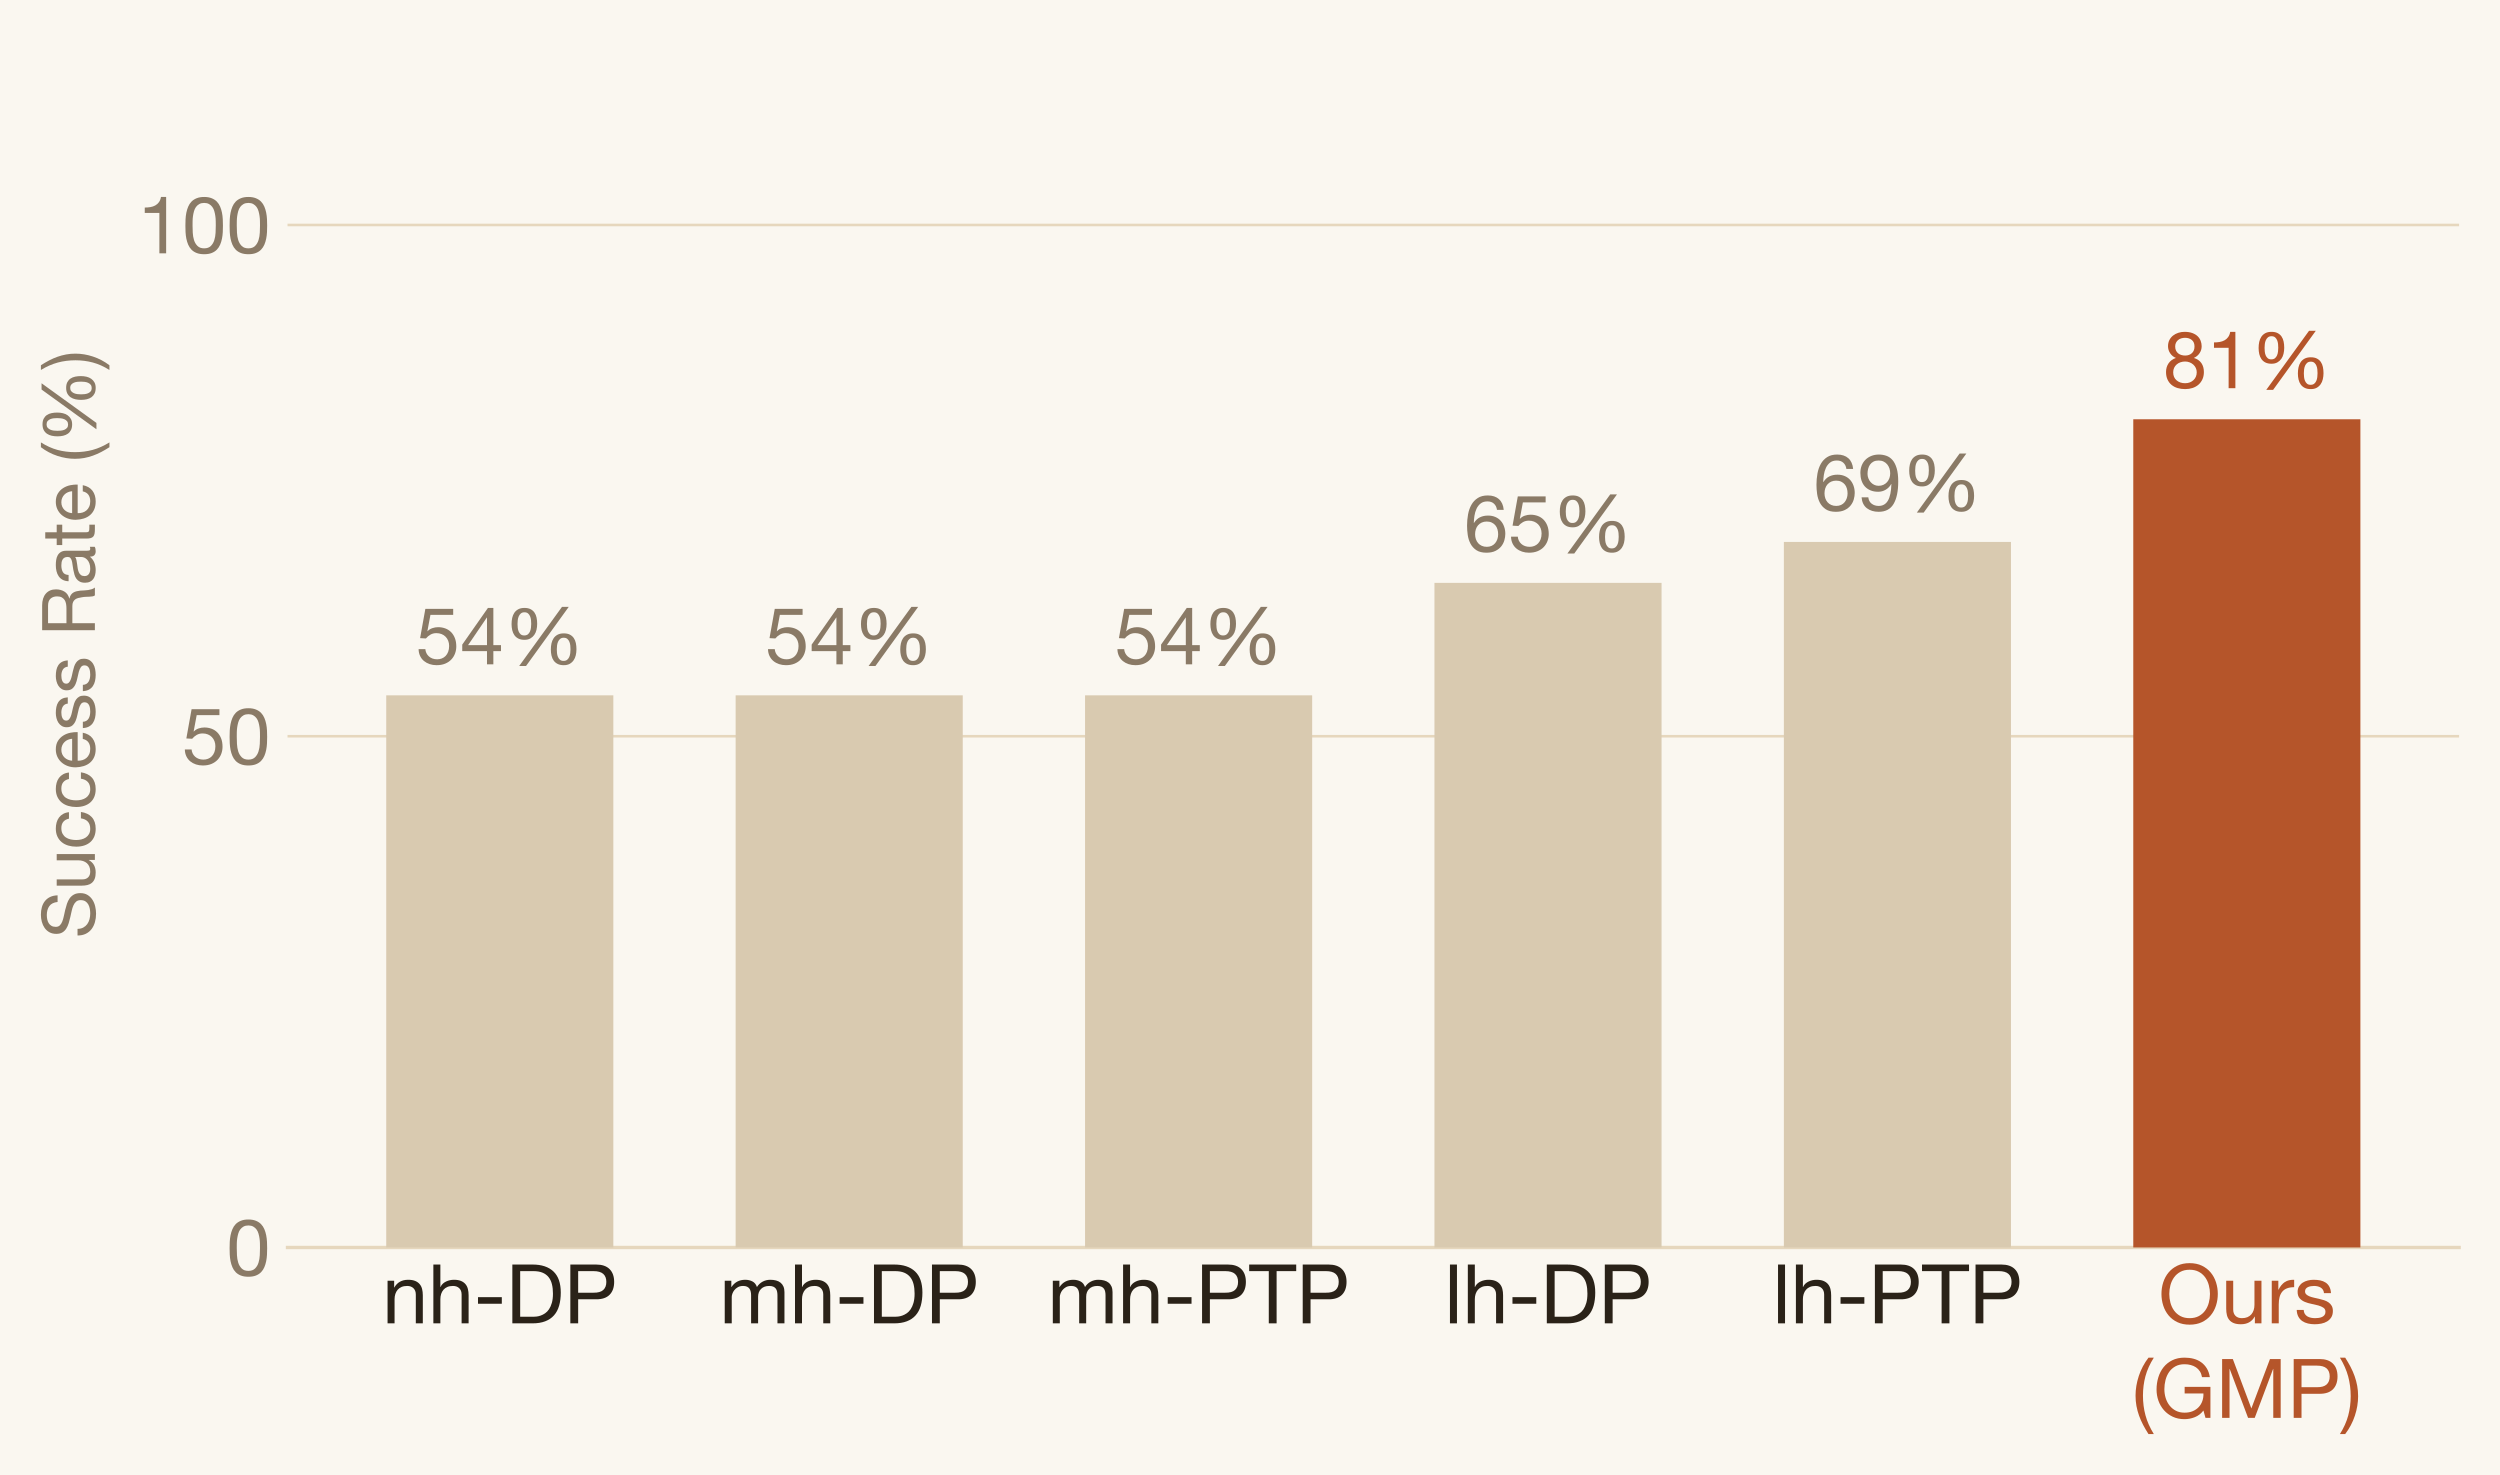
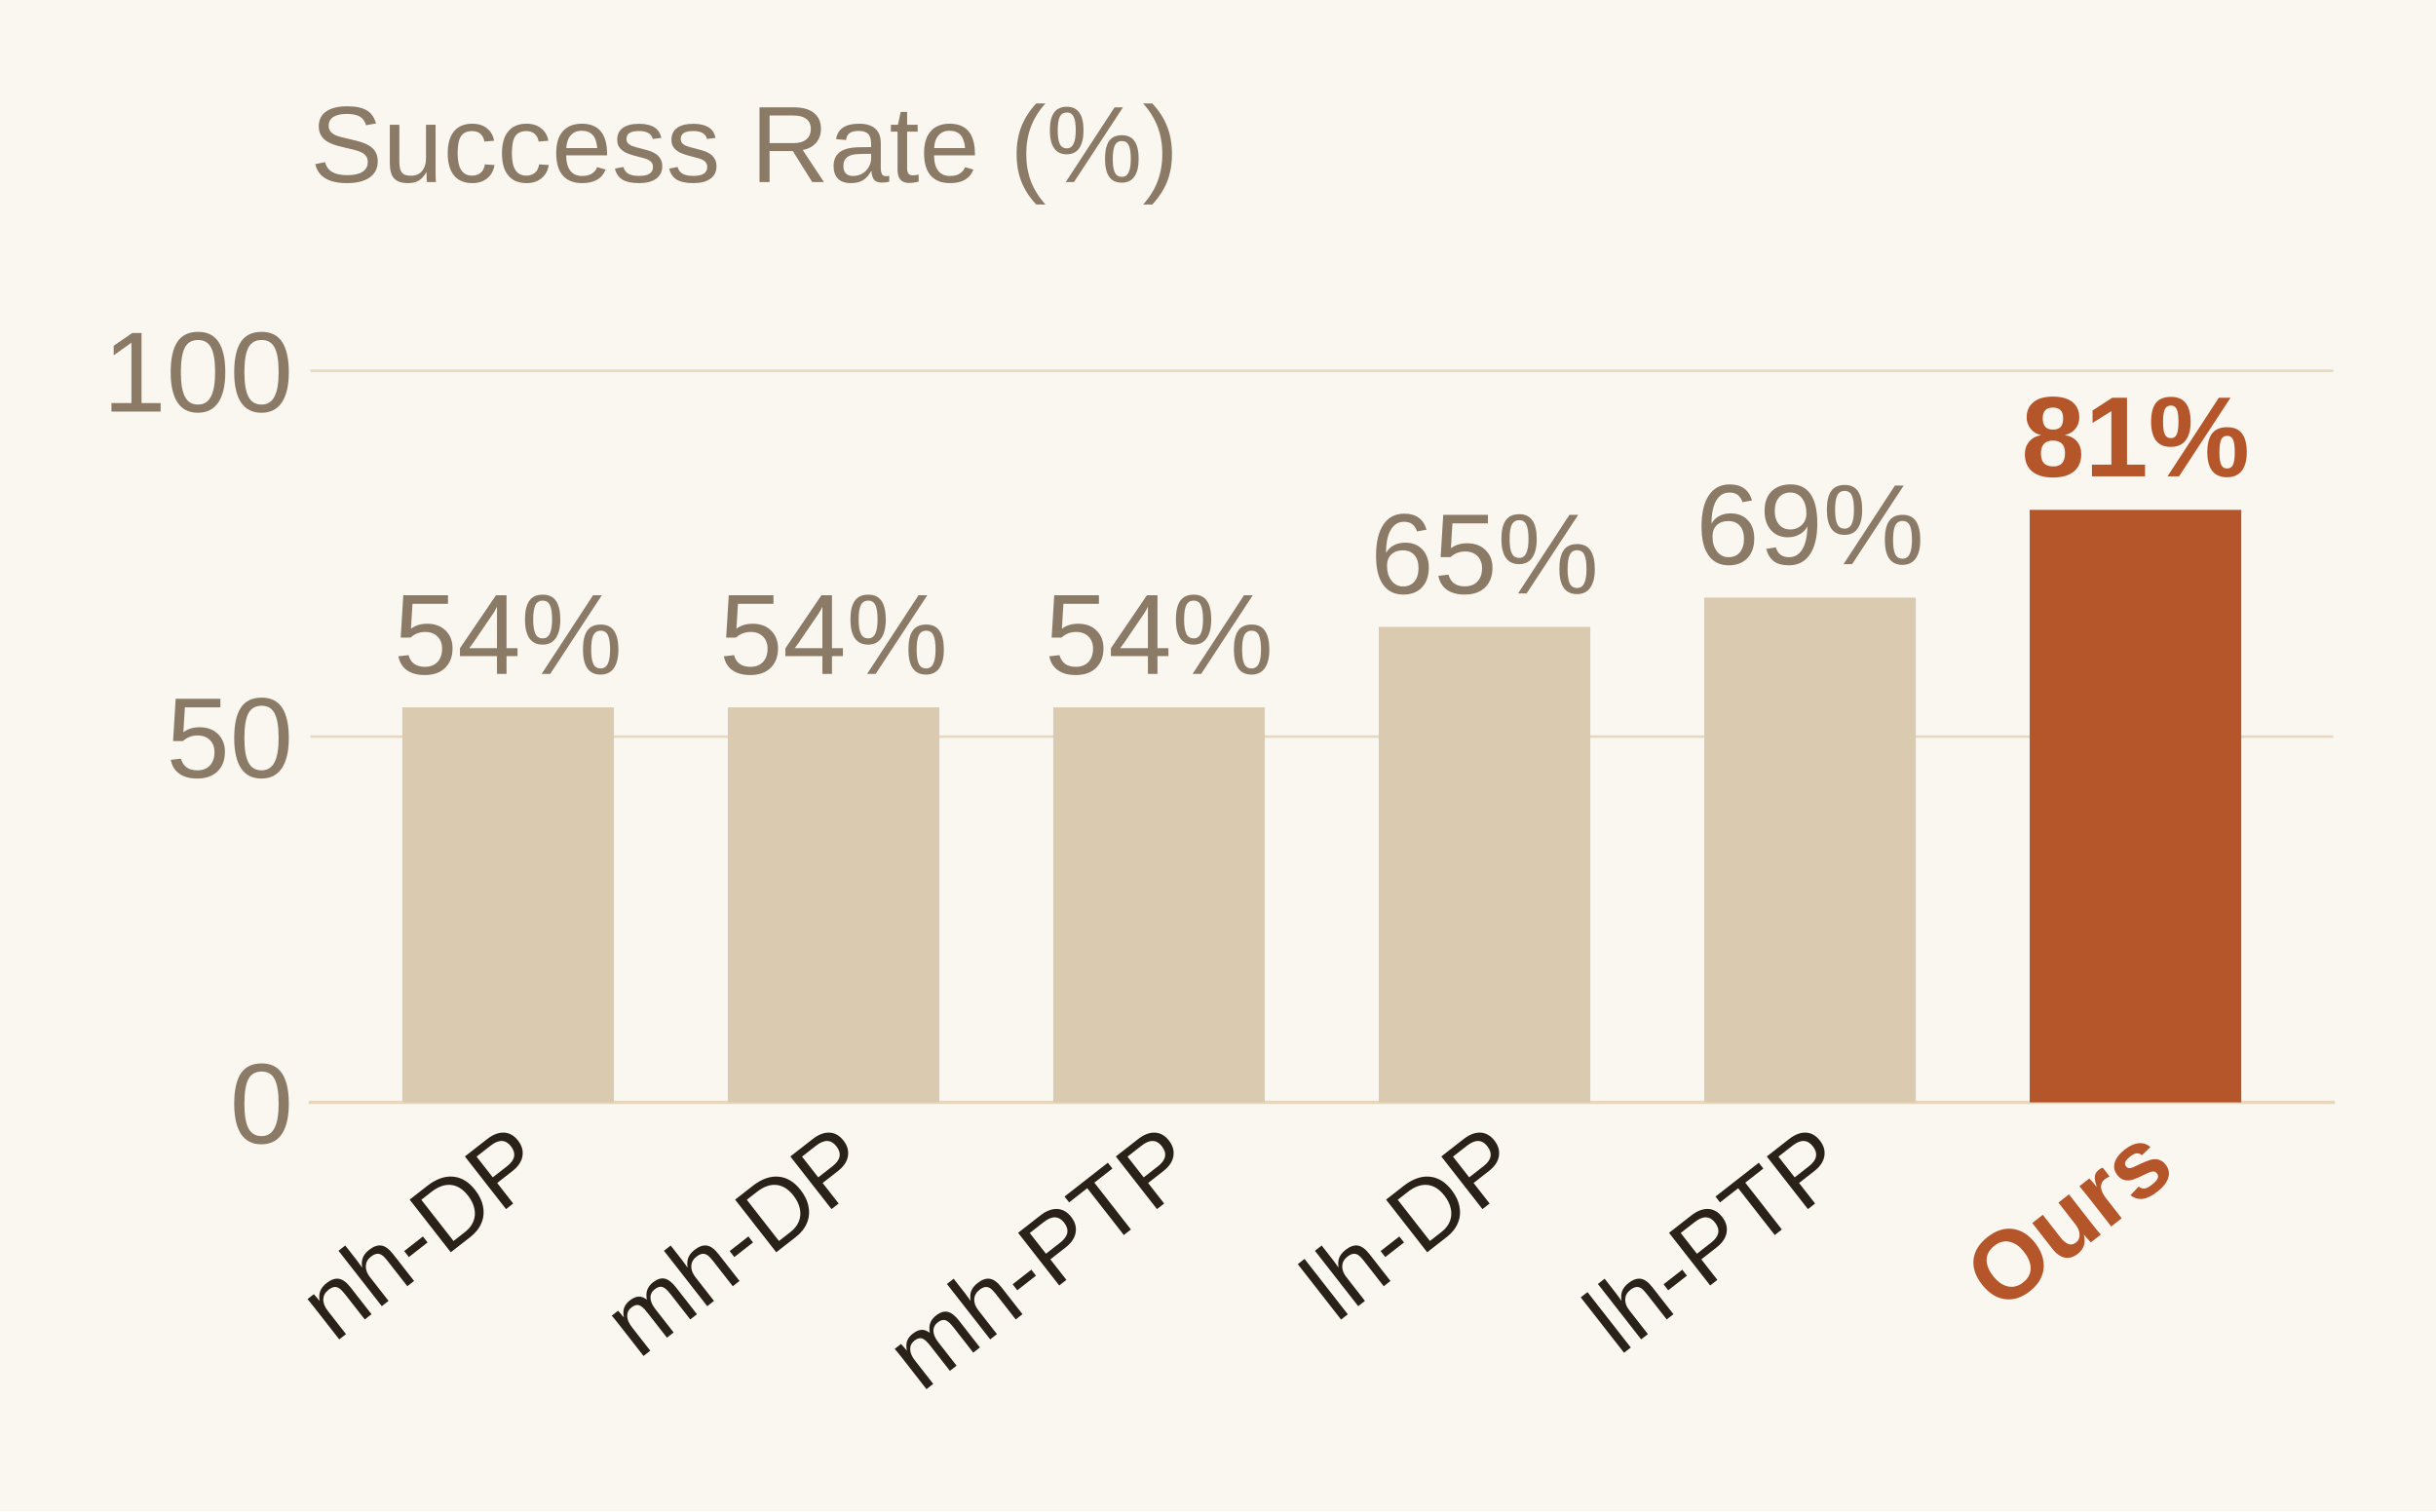
- <svg xmlns="http://www.w3.org/2000/svg" xmlns:xlink="http://www.w3.org/1999/xlink" width="440.083pt" height="259.646pt" viewBox="0 0 440.083 259.646" version="1.1">
+ <svg xmlns="http://www.w3.org/2000/svg" width="426.596pt" height="264.683pt" viewBox="0 0 426.596 264.683" version="1.1">
  <defs>
    <style type="text/css">*{stroke-linejoin: round; stroke-linecap: butt}</style>
  </defs>
  <g id="figure_1">
    <g id="patch_1">
-       <path d="M 0 259.646  L 440.083 259.646  L 440.083 0  L 0 0  z " style="fill: #faf7f0" />
+       <path d="M 0 264.683  L 426.596 264.683  L 426.596 -0  L 0 -0  z " style="fill: #faf7f0" />
    </g>
    <g id="axes_1">
      <g id="patch_2">
-         <path d="M 50.613 219.6  L 432.883 219.6  L 432.883 7.2  L 50.613 7.2  z " style="fill: #faf7f0" />
+         <path d="M 54.356 193.088  L 408.596 193.088  L 408.596 41.888  L 54.356 41.888  z " style="fill: #faf7f0" />
      </g>
      <g id="matplotlib.axis_1">
        <g id="xtick_1">
          <g id="line2d_1" />
          <g id="text_1">
-             <g style="fill: #2a2218" transform="translate(67.29484 232.9539) scale(0.145 -0.145)">
-               <defs>
-                 <path id="HelveticaNeue-6e" d="M 410 3309  L 410 0  L 954 0  L 954 1869  Q 954 2093 1014 2281  Q 1075 2470 1196 2611  Q 1318 2752 1500 2829  Q 1683 2906 1933 2906  Q 2246 2906 2425 2726  Q 2605 2547 2605 2240  L 2605 0  L 3149 0  L 3149 2176  Q 3149 2445 3094 2665  Q 3040 2886 2905 3046  Q 2771 3206 2553 3296  Q 2336 3386 2010 3386  Q 1274 3386 934 2784  L 922 2784  L 922 3309  L 410 3309  z " transform="scale(0.015625)" />
-                 <path id="HelveticaNeue-68" d="M 410 4570  L 410 0  L 954 0  L 954 1869  Q 954 2093 1014 2281  Q 1075 2470 1196 2611  Q 1318 2752 1500 2829  Q 1683 2906 1933 2906  Q 2246 2906 2425 2726  Q 2605 2547 2605 2240  L 2605 0  L 3149 0  L 3149 2176  Q 3149 2445 3094 2665  Q 3040 2886 2905 3046  Q 2771 3206 2553 3296  Q 2336 3386 2010 3386  Q 1862 3386 1705 3354  Q 1549 3322 1405 3254  Q 1261 3187 1145 3081  Q 1030 2976 966 2822  L 954 2822  L 954 4570  L 410 4570  z " transform="scale(0.015625)" />
-                 <path id="HelveticaNeue-2d" d="M 320 2035  L 320 1523  L 2170 1523  L 2170 2035  L 320 2035  z " transform="scale(0.015625)" />
-                 <path id="HelveticaNeue-44" d="M 1107 512  L 1107 4058  L 2131 4058  Q 2554 4058 2842 3939  Q 3130 3821 3312 3593  Q 3494 3366 3574 3043  Q 3654 2720 3654 2310  Q 3654 1888 3568 1590  Q 3482 1293 3347 1094  Q 3213 896 3043 781  Q 2874 666 2701 605  Q 2528 544 2374 528  Q 2221 512 2118 512  L 1107 512  z M 499 4570  L 499 0  L 2067 0  Q 2637 0 3053 160  Q 3469 320 3737 624  Q 4006 928 4134 1373  Q 4262 1818 4262 2394  Q 4262 3494 3692 4032  Q 3123 4570 2067 4570  L 499 4570  z " transform="scale(0.015625)" />
-                 <path id="HelveticaNeue-50" d="M 1107 2381  L 1107 4058  L 2298 4058  Q 2816 4058 3056 3843  Q 3296 3629 3296 3219  Q 3296 2810 3056 2592  Q 2816 2374 2298 2381  L 1107 2381  z M 499 4570  L 499 0  L 1107 0  L 1107 1869  L 2502 1869  Q 3194 1862 3549 2220  Q 3904 2579 3904 3219  Q 3904 3859 3549 4214  Q 3194 4570 2502 4570  L 499 4570  z " transform="scale(0.015625)" />
-               </defs>
-               <use xlink:href="#HelveticaNeue-6e" />
-               <use xlink:href="#HelveticaNeue-68" transform="translate(55.59999 0)" />
-               <use xlink:href="#HelveticaNeue-2d" transform="translate(111.2 0)" />
-               <use xlink:href="#HelveticaNeue-44" transform="translate(150.1 0)" />
-               <use xlink:href="#HelveticaNeue-50" transform="translate(220.5 0)" />
-             </g>
+             <text style="font-size: 17px; font-family: 'Helvetica Neue', 'Arial', 'DejaVu Sans', sans-serif; text-anchor: end; fill: #2a2218" x="96.456" y="205.654" transform="rotate(-38 96.45584 205.6535)">nh-DP</text>
          </g>
        </g>
        <g id="xtick_2">
          <g id="line2d_2" />
          <g id="text_2">
-             <g style="fill: #2a2218" transform="translate(126.649 232.9539) scale(0.145 -0.145)">
-               <defs>
-                 <path id="HelveticaNeue-6d" d="M 410 3309  L 410 0  L 954 0  L 954 2061  Q 954 2157 1002 2301  Q 1050 2445 1155 2579  Q 1261 2714 1430 2810  Q 1600 2906 1837 2906  Q 2022 2906 2140 2851  Q 2259 2797 2329 2697  Q 2400 2598 2429 2464  Q 2458 2330 2458 2170  L 2458 0  L 3002 0  L 3002 2061  Q 3002 2445 3232 2675  Q 3462 2906 3866 2906  Q 4064 2906 4189 2848  Q 4314 2790 4384 2691  Q 4454 2592 4480 2457  Q 4506 2323 4506 2170  L 4506 0  L 5050 0  L 5050 2426  Q 5050 2682 4970 2864  Q 4890 3046 4746 3161  Q 4602 3277 4400 3331  Q 4198 3386 3949 3386  Q 3622 3386 3350 3238  Q 3078 3091 2912 2822  Q 2810 3130 2560 3258  Q 2310 3386 2003 3386  Q 1306 3386 934 2822  L 922 2822  L 922 3309  L 410 3309  z " transform="scale(0.015625)" />
-               </defs>
-               <use xlink:href="#HelveticaNeue-6d" />
-               <use xlink:href="#HelveticaNeue-68" transform="translate(85.29999 0)" />
-               <use xlink:href="#HelveticaNeue-2d" transform="translate(140.9 0)" />
-               <use xlink:href="#HelveticaNeue-44" transform="translate(179.8 0)" />
-               <use xlink:href="#HelveticaNeue-50" transform="translate(250.2 0)" />
-             </g>
+             <text style="font-size: 17px; font-family: 'Helvetica Neue', 'Arial', 'DejaVu Sans', sans-serif; text-anchor: end; fill: #2a2218" x="153.453" y="205.654" transform="rotate(-38 153.4534 205.6535)">mh-DP</text>
          </g>
        </g>
        <g id="xtick_3">
          <g id="line2d_3" />
          <g id="text_3">
-             <g style="fill: #2a2218" transform="translate(184.4014 232.9539) scale(0.145 -0.145)">
-               <defs>
-                 <path id="HelveticaNeue-54" d="M 1536 4058  L 1536 0  L 2144 0  L 2144 4058  L 3667 4058  L 3667 4570  L 13 4570  L 13 4058  L 1536 4058  z " transform="scale(0.015625)" />
-               </defs>
-               <use xlink:href="#HelveticaNeue-6d" />
-               <use xlink:href="#HelveticaNeue-68" transform="translate(85.29999 0)" />
-               <use xlink:href="#HelveticaNeue-2d" transform="translate(140.9 0)" />
-               <use xlink:href="#HelveticaNeue-50" transform="translate(179.8 0)" />
-               <use xlink:href="#HelveticaNeue-54" transform="translate(244.6 0)" />
-               <use xlink:href="#HelveticaNeue-50" transform="translate(302 0)" />
-             </g>
+             <text style="font-size: 17px; font-family: 'Helvetica Neue', 'Arial', 'DejaVu Sans', sans-serif; text-anchor: end; fill: #2a2218" x="210.451" y="205.654" transform="rotate(-38 210.451 205.6535)">mh-PTP</text>
          </g>
        </g>
        <g id="xtick_4">
          <g id="line2d_4" />
          <g id="text_4">
-             <g style="fill: #2a2218" transform="translate(254.2386 232.9539) scale(0.145 -0.145)">
-               <defs>
-                 <path id="HelveticaNeue-6c" d="M 442 4570  L 442 0  L 986 0  L 986 4570  L 442 4570  z " transform="scale(0.015625)" />
-               </defs>
-               <use xlink:href="#HelveticaNeue-6c" />
-               <use xlink:href="#HelveticaNeue-68" transform="translate(22.2 0)" />
-               <use xlink:href="#HelveticaNeue-2d" transform="translate(77.79999 0)" />
-               <use xlink:href="#HelveticaNeue-44" transform="translate(116.7 0)" />
-               <use xlink:href="#HelveticaNeue-50" transform="translate(187.1 0)" />
-             </g>
+             <text style="font-size: 17px; font-family: 'Helvetica Neue', 'Arial', 'DejaVu Sans', sans-serif; text-anchor: end; fill: #2a2218" x="267.449" y="205.654" transform="rotate(-38 267.4486 205.6535)">lh-DP</text>
          </g>
        </g>
        <g id="xtick_5">
          <g id="line2d_5" />
          <g id="text_5">
-             <g style="fill: #2a2218" transform="translate(311.991 232.9539) scale(0.145 -0.145)">
-               <use xlink:href="#HelveticaNeue-6c" />
-               <use xlink:href="#HelveticaNeue-68" transform="translate(22.2 0)" />
-               <use xlink:href="#HelveticaNeue-2d" transform="translate(77.79999 0)" />
-               <use xlink:href="#HelveticaNeue-50" transform="translate(116.7 0)" />
-               <use xlink:href="#HelveticaNeue-54" transform="translate(181.5 0)" />
-               <use xlink:href="#HelveticaNeue-50" transform="translate(238.9 0)" />
-             </g>
+             <text style="font-size: 17px; font-family: 'Helvetica Neue', 'Arial', 'DejaVu Sans', sans-serif; text-anchor: end; fill: #2a2218" x="324.446" y="205.654" transform="rotate(-38 324.4462 205.6535)">lh-PTP</text>
          </g>
        </g>
        <g id="xtick_6">
          <g id="line2d_6" />
          <g id="text_6">
-             <g style="fill: #b5552a" transform="translate(379.9375 232.9539) scale(0.145 -0.145)">
-               <defs>
-                 <path id="HelveticaNeue-4f" d="M 851 2285  Q 851 2630 940 2966  Q 1030 3302 1222 3571  Q 1414 3840 1715 4003  Q 2016 4166 2432 4166  Q 2848 4166 3149 4003  Q 3450 3840 3642 3571  Q 3834 3302 3923 2966  Q 4013 2630 4013 2285  Q 4013 1939 3923 1603  Q 3834 1267 3642 998  Q 3450 730 3149 566  Q 2848 403 2432 403  Q 2016 403 1715 566  Q 1414 730 1222 998  Q 1030 1267 940 1603  Q 851 1939 851 2285  z M 243 2285  Q 243 1818 380 1386  Q 518 954 793 621  Q 1069 288 1478 93  Q 1888 -102 2432 -102  Q 2976 -102 3385 93  Q 3795 288 4070 621  Q 4346 954 4483 1386  Q 4621 1818 4621 2285  Q 4621 2752 4483 3184  Q 4346 3616 4070 3949  Q 3795 4282 3385 4480  Q 2976 4678 2432 4678  Q 1888 4678 1478 4480  Q 1069 4282 793 3949  Q 518 3616 380 3184  Q 243 2752 243 2285  z " transform="scale(0.015625)" />
-                 <path id="HelveticaNeue-75" d="M 3149 0  L 3149 3309  L 2605 3309  L 2605 1440  Q 2605 1216 2544 1027  Q 2483 838 2361 697  Q 2240 557 2057 480  Q 1875 403 1626 403  Q 1312 403 1133 582  Q 954 762 954 1069  L 954 3309  L 410 3309  L 410 1133  Q 410 864 464 643  Q 518 422 652 262  Q 787 102 1004 16  Q 1222 -70 1549 -70  Q 1914 -70 2182 74  Q 2451 218 2624 525  L 2637 525  L 2637 0  L 3149 0  z " transform="scale(0.015625)" />
-                 <path id="HelveticaNeue-72" d="M 390 3309  L 390 0  L 934 0  L 934 1472  Q 934 1792 998 2038  Q 1062 2285 1203 2457  Q 1344 2630 1574 2720  Q 1805 2810 2131 2810  L 2131 3386  Q 1690 3398 1402 3206  Q 1114 3014 915 2611  L 902 2611  L 902 3309  L 390 3309  z " transform="scale(0.015625)" />
-                 <path id="HelveticaNeue-73" d="M 742 1043  L 198 1043  Q 211 736 326 521  Q 442 307 634 176  Q 826 45 1075 -12  Q 1325 -70 1600 -70  Q 1850 -70 2102 -22  Q 2355 26 2556 147  Q 2758 269 2883 467  Q 3008 666 3008 966  Q 3008 1203 2915 1363  Q 2822 1523 2672 1628  Q 2522 1734 2326 1798  Q 2131 1862 1926 1907  Q 1734 1952 1542 1993  Q 1350 2035 1196 2096  Q 1043 2157 944 2249  Q 845 2342 845 2483  Q 845 2611 909 2691  Q 973 2771 1075 2819  Q 1178 2867 1302 2886  Q 1427 2906 1549 2906  Q 1683 2906 1814 2877  Q 1946 2848 2054 2784  Q 2163 2720 2233 2614  Q 2304 2509 2317 2349  L 2861 2349  Q 2842 2650 2733 2851  Q 2624 3053 2441 3171  Q 2259 3290 2022 3338  Q 1786 3386 1504 3386  Q 1286 3386 1065 3331  Q 845 3277 669 3165  Q 493 3053 381 2873  Q 269 2694 269 2445  Q 269 2125 429 1945  Q 589 1766 829 1667  Q 1069 1568 1350 1513  Q 1632 1459 1872 1392  Q 2112 1325 2272 1216  Q 2432 1107 2432 896  Q 2432 742 2355 643  Q 2278 544 2160 493  Q 2042 442 1901 422  Q 1760 403 1632 403  Q 1466 403 1309 435  Q 1152 467 1027 540  Q 902 614 825 739  Q 749 864 742 1043  z " transform="scale(0.015625)" />
-               </defs>
-               <use xlink:href="#HelveticaNeue-4f" />
-               <use xlink:href="#HelveticaNeue-75" transform="translate(75.99998 0)" />
-               <use xlink:href="#HelveticaNeue-72" transform="translate(131.6 0)" />
-               <use xlink:href="#HelveticaNeue-73" transform="translate(164.9 0)" />
-             </g>
-             <g style="fill: #b5552a" transform="translate(375.2454 249.589) scale(0.145 -0.145)">
-               <defs>
-                 <path id="HelveticaNeue-28" d="M 1306 -1261  L 1722 -1261  Q 1267 -525 1072 198  Q 877 922 877 1728  Q 877 2515 1069 3232  Q 1261 3949 1722 4678  L 1306 4678  Q 806 4019 553 3251  Q 301 2483 301 1728  Q 301 1306 371 922  Q 442 538 573 173  Q 704 -192 889 -547  Q 1075 -902 1306 -1261  z " transform="scale(0.015625)" />
-                 <path id="HelveticaNeue-47" d="M 3917 570  L 4077 0  L 4461 0  L 4461 2406  L 2458 2406  L 2458 1894  L 3917 1894  Q 3930 1581 3834 1309  Q 3738 1037 3549 835  Q 3360 634 3085 518  Q 2810 403 2451 403  Q 2067 403 1776 553  Q 1485 704 1286 957  Q 1088 1210 985 1539  Q 883 1869 883 2227  Q 883 2592 972 2941  Q 1062 3290 1251 3562  Q 1440 3834 1737 4000  Q 2035 4166 2451 4166  Q 2707 4166 2934 4105  Q 3162 4045 3341 3923  Q 3520 3802 3641 3613  Q 3763 3424 3808 3162  L 4416 3162  Q 4352 3565 4176 3849  Q 4000 4134 3741 4320  Q 3482 4506 3152 4592  Q 2822 4678 2451 4678  Q 1907 4678 1500 4476  Q 1094 4275 822 3936  Q 550 3597 412 3145  Q 275 2694 275 2195  Q 275 1747 422 1331  Q 570 915 851 595  Q 1133 275 1536 86  Q 1939 -102 2451 -102  Q 2854 -102 3251 54  Q 3648 211 3917 570  z " transform="scale(0.015625)" />
-                 <path id="HelveticaNeue-4d" d="M 512 4570  L 512 0  L 1088 0  L 1088 3802  L 1101 3802  L 2528 0  L 3046 0  L 4474 3802  L 4486 3802  L 4486 0  L 5062 0  L 5062 4570  L 4230 4570  L 2784 730  L 1344 4570  L 512 4570  z " transform="scale(0.015625)" />
-                 <path id="HelveticaNeue-29" d="M -58 -1261  L 352 -1261  Q 851 -602 1104 163  Q 1357 928 1357 1683  Q 1357 2106 1286 2490  Q 1216 2874 1085 3242  Q 954 3610 768 3965  Q 582 4320 352 4678  L -58 4678  Q 390 3942 585 3216  Q 781 2490 781 1683  Q 781 902 589 182  Q 397 -538 -58 -1261  z " transform="scale(0.015625)" />
-               </defs>
-               <use xlink:href="#HelveticaNeue-28" />
-               <use xlink:href="#HelveticaNeue-47" transform="translate(25.89999 0)" />
-               <use xlink:href="#HelveticaNeue-4d" transform="translate(101.8 0)" />
-               <use xlink:href="#HelveticaNeue-50" transform="translate(188.9 0)" />
-               <use xlink:href="#HelveticaNeue-29" transform="translate(253.7 0)" />
-             </g>
+             <text style="font-weight: 700; font-size: 17px; font-family: 'Helvetica Neue', 'Arial', 'DejaVu Sans', sans-serif; text-anchor: end; fill: #b5552a" x="381.444" y="205.654" transform="rotate(-38 381.4438 205.6535)">Ours</text>
          </g>
        </g>
      </g>
      <g id="matplotlib.axis_2">
        <g id="ytick_1">
          <g id="line2d_7">
-             <path d="M 50.613 219.6  L 432.883 219.6  " clip-path="url(#pd4f41dfe45)" style="fill: none; stroke: #e6d7bd; stroke-width: 0.45; stroke-linecap: square" />
+             <path d="M 54.356 193.088  L 408.596 193.088  " clip-path="url(#pa45394f6f7)" style="fill: none; stroke: #e6d7bd; stroke-width: 0.45; stroke-linecap: square" />
          </g>
          <g id="line2d_8" />
          <g id="text_7">
-             <g style="fill: #8a7a66" transform="translate(39.82984 224.5984) scale(0.14 -0.14)">
-               <defs>
-                 <path id="HelveticaNeue-30" d="M 845 2234  Q 845 2400 848 2601  Q 851 2803 880 3004  Q 909 3206 963 3398  Q 1018 3590 1123 3734  Q 1229 3878 1389 3968  Q 1549 4058 1779 4058  Q 2010 4058 2170 3968  Q 2330 3878 2435 3734  Q 2541 3590 2595 3398  Q 2650 3206 2678 3004  Q 2707 2803 2710 2601  Q 2714 2400 2714 2234  Q 2714 1978 2698 1661  Q 2682 1344 2595 1065  Q 2509 787 2317 595  Q 2125 403 1779 403  Q 1434 403 1242 595  Q 1050 787 963 1065  Q 877 1344 861 1661  Q 845 1978 845 2234  z M 269 2227  Q 269 1978 281 1709  Q 294 1440 345 1184  Q 397 928 493 701  Q 589 474 755 301  Q 922 128 1174 29  Q 1427 -70 1779 -70  Q 2138 -70 2387 29  Q 2637 128 2803 301  Q 2970 474 3066 701  Q 3162 928 3213 1184  Q 3264 1440 3277 1709  Q 3290 1978 3290 2227  Q 3290 2477 3277 2745  Q 3264 3014 3213 3270  Q 3162 3526 3066 3756  Q 2970 3987 2803 4160  Q 2637 4333 2384 4435  Q 2131 4538 1779 4538  Q 1427 4538 1174 4435  Q 922 4333 755 4160  Q 589 3987 493 3756  Q 397 3526 345 3270  Q 294 3014 281 2745  Q 269 2477 269 2227  z " transform="scale(0.015625)" />
-               </defs>
-               <use xlink:href="#HelveticaNeue-30" />
-             </g>
+             <text style="font-size: 20px; font-family: 'Helvetica Neue', 'Arial', 'DejaVu Sans', sans-serif; text-anchor: end; fill: #8a7a66" x="51.356" y="200.228" transform="rotate(-0 51.35625 200.2284)">0</text>
          </g>
        </g>
        <g id="ytick_2">
          <g id="line2d_9">
-             <path d="M 50.613 129.6  L 432.883 129.6  " clip-path="url(#pd4f41dfe45)" style="fill: none; stroke: #e6d7bd; stroke-width: 0.45; stroke-linecap: square" />
+             <path d="M 54.356 129.02  L 408.596 129.02  " clip-path="url(#pa45394f6f7)" style="fill: none; stroke: #e6d7bd; stroke-width: 0.45; stroke-linecap: square" />
          </g>
          <g id="line2d_10" />
          <g id="text_8">
-             <g style="fill: #8a7a66" transform="translate(32.04672 134.5984) scale(0.14 -0.14)">
-               <defs>
-                 <path id="HelveticaNeue-35" d="M 3008 3981  L 3008 4461  L 768 4461  L 346 2106  L 813 2080  Q 973 2272 1181 2390  Q 1389 2509 1658 2509  Q 1888 2509 2077 2432  Q 2266 2355 2400 2217  Q 2534 2080 2608 1891  Q 2682 1702 2682 1478  Q 2682 1210 2605 1008  Q 2528 806 2397 672  Q 2266 538 2090 470  Q 1914 403 1722 403  Q 1517 403 1347 464  Q 1178 525 1053 637  Q 928 749 854 899  Q 781 1050 768 1222  L 224 1222  Q 230 915 345 672  Q 461 429 659 265  Q 858 102 1117 16  Q 1376 -70 1670 -70  Q 2067 -70 2364 54  Q 2662 179 2860 390  Q 3059 602 3158 874  Q 3258 1146 3258 1434  Q 3258 1824 3142 2115  Q 3027 2406 2828 2601  Q 2630 2797 2361 2893  Q 2093 2989 1792 2989  Q 1562 2989 1328 2909  Q 1094 2829 947 2662  L 934 2675  L 1178 3981  L 3008 3981  z " transform="scale(0.015625)" />
-               </defs>
-               <use xlink:href="#HelveticaNeue-35" />
-               <use xlink:href="#HelveticaNeue-30" transform="translate(55.59999 0)" />
-             </g>
+             <text style="font-size: 20px; font-family: 'Helvetica Neue', 'Arial', 'DejaVu Sans', sans-serif; text-anchor: end; fill: #8a7a66" x="51.356" y="136.161" transform="rotate(-0 51.35625 136.1606)">50</text>
          </g>
        </g>
        <g id="ytick_3">
          <g id="line2d_11">
-             <path d="M 50.613 39.6  L 432.883 39.6  " clip-path="url(#pd4f41dfe45)" style="fill: none; stroke: #e6d7bd; stroke-width: 0.45; stroke-linecap: square" />
+             <path d="M 54.356 64.952  L 408.596 64.952  " clip-path="url(#pa45394f6f7)" style="fill: none; stroke: #e6d7bd; stroke-width: 0.45; stroke-linecap: square" />
          </g>
          <g id="line2d_12" />
          <g id="text_9">
-             <g style="fill: #8a7a66" transform="translate(24.26359 44.59844) scale(0.14 -0.14)">
-               <defs>
-                 <path id="HelveticaNeue-31" d="M 2278 0  L 2278 4538  L 1862 4538  Q 1818 4282 1696 4115  Q 1574 3949 1398 3853  Q 1222 3757 1004 3721  Q 787 3686 557 3686  L 557 3251  L 1734 3251  L 1734 0  L 2278 0  z " transform="scale(0.015625)" />
-               </defs>
-               <use xlink:href="#HelveticaNeue-31" />
-               <use xlink:href="#HelveticaNeue-30" transform="translate(55.59999 0)" />
-               <use xlink:href="#HelveticaNeue-30" transform="translate(111.2 0)" />
-             </g>
-           </g>
-         </g>
-         <g id="text_10">
-           <g style="fill: #8a7a66" transform="translate(16.70219 165.1603) rotate(-90) scale(0.13 -0.13)">
-             <defs>
-               <path id="HelveticaNeue-53" d="M 3142 3232  L 3718 3232  Q 3706 3610 3574 3882  Q 3443 4154 3216 4333  Q 2989 4512 2688 4595  Q 2387 4678 2035 4678  Q 1722 4678 1424 4598  Q 1126 4518 892 4355  Q 659 4192 518 3939  Q 378 3686 378 3341  Q 378 3027 502 2819  Q 627 2611 835 2480  Q 1043 2349 1305 2269  Q 1568 2189 1840 2128  Q 2112 2067 2374 2009  Q 2637 1952 2845 1859  Q 3053 1766 3177 1619  Q 3302 1472 3302 1235  Q 3302 986 3200 826  Q 3098 666 2931 573  Q 2765 480 2557 441  Q 2349 403 2144 403  Q 1888 403 1645 467  Q 1402 531 1219 665  Q 1037 800 925 1008  Q 813 1216 813 1504  L 237 1504  Q 237 1088 387 784  Q 538 480 797 285  Q 1056 90 1398 -6  Q 1741 -102 2125 -102  Q 2438 -102 2755 -28  Q 3072 45 3328 208  Q 3584 371 3747 630  Q 3910 890 3910 1254  Q 3910 1594 3785 1818  Q 3661 2042 3453 2189  Q 3245 2336 2982 2422  Q 2720 2509 2448 2573  Q 2176 2637 1913 2691  Q 1651 2746 1443 2829  Q 1235 2912 1110 3043  Q 986 3174 986 3386  Q 986 3610 1072 3760  Q 1158 3910 1302 4000  Q 1446 4090 1632 4128  Q 1818 4166 2010 4166  Q 2483 4166 2787 3945  Q 3091 3725 3142 3232  z " transform="scale(0.015625)" />
-               <path id="HelveticaNeue-63" d="M 2656 2246  L 3219 2246  Q 3187 2541 3065 2755  Q 2944 2970 2755 3110  Q 2566 3251 2320 3318  Q 2074 3386 1792 3386  Q 1402 3386 1107 3248  Q 813 3110 617 2870  Q 422 2630 326 2307  Q 230 1984 230 1613  Q 230 1242 329 931  Q 429 621 624 397  Q 819 173 1110 51  Q 1402 -70 1779 -70  Q 2413 -70 2781 262  Q 3149 595 3238 1210  L 2682 1210  Q 2630 826 2403 614  Q 2176 403 1773 403  Q 1517 403 1331 505  Q 1146 608 1030 777  Q 915 947 860 1164  Q 806 1382 806 1613  Q 806 1862 857 2096  Q 909 2330 1027 2509  Q 1146 2688 1344 2797  Q 1542 2906 1837 2906  Q 2182 2906 2387 2733  Q 2592 2560 2656 2246  z " transform="scale(0.015625)" />
-               <path id="HelveticaNeue-65" d="M 2707 1971  L 806 1971  Q 819 2163 889 2332  Q 960 2502 1081 2630  Q 1203 2758 1372 2832  Q 1542 2906 1754 2906  Q 1958 2906 2128 2832  Q 2298 2758 2422 2633  Q 2547 2509 2620 2336  Q 2694 2163 2707 1971  z M 3232 1050  L 2694 1050  Q 2624 723 2403 563  Q 2182 403 1837 403  Q 1568 403 1369 492  Q 1171 582 1043 732  Q 915 883 857 1078  Q 800 1274 806 1491  L 3283 1491  Q 3296 1792 3229 2125  Q 3162 2458 2986 2739  Q 2810 3021 2518 3203  Q 2227 3386 1786 3386  Q 1446 3386 1161 3258  Q 877 3130 669 2899  Q 461 2669 345 2355  Q 230 2042 230 1664  Q 243 1286 342 966  Q 442 646 640 416  Q 838 186 1129 58  Q 1421 -70 1818 -70  Q 2381 -70 2752 211  Q 3123 493 3232 1050  z " transform="scale(0.015625)" />
-               <path id="HelveticaNeue-20" transform="scale(0.015625)" />
-               <path id="HelveticaNeue-52" d="M 499 4570  L 499 0  L 1107 0  L 1107 1952  L 2592 1952  Q 2816 1952 2950 1885  Q 3085 1818 3168 1706  Q 3251 1594 3289 1443  Q 3328 1293 3354 1126  Q 3386 960 3392 787  Q 3398 614 3404 464  Q 3411 314 3433 192  Q 3456 70 3520 0  L 4198 0  Q 4102 115 4054 265  Q 4006 416 3980 582  Q 3955 749 3948 921  Q 3942 1094 3930 1261  Q 3910 1427 3875 1580  Q 3840 1734 3766 1859  Q 3693 1984 3568 2073  Q 3443 2163 3245 2202  L 3245 2214  Q 3661 2330 3849 2643  Q 4038 2957 4038 3373  Q 4038 3930 3670 4250  Q 3302 4570 2650 4570  L 499 4570  z M 2374 2464  L 1107 2464  L 1107 4058  L 2618 4058  Q 3046 4058 3238 3840  Q 3430 3622 3430 3277  Q 3430 3027 3344 2870  Q 3258 2714 3114 2621  Q 2970 2528 2778 2496  Q 2586 2464 2374 2464  z " transform="scale(0.015625)" />
-               <path id="HelveticaNeue-61" d="M 3341 13  Q 3200 -70 2950 -70  Q 2739 -70 2614 48  Q 2490 166 2490 435  Q 2266 166 1968 48  Q 1670 -70 1325 -70  Q 1101 -70 899 -19  Q 698 32 550 141  Q 403 250 316 426  Q 230 602 230 851  Q 230 1133 326 1312  Q 422 1491 579 1603  Q 736 1715 937 1772  Q 1139 1830 1350 1869  Q 1574 1914 1776 1936  Q 1978 1958 2131 2000  Q 2285 2042 2374 2122  Q 2464 2202 2464 2355  Q 2464 2534 2397 2643  Q 2330 2752 2224 2809  Q 2118 2867 1987 2886  Q 1856 2906 1728 2906  Q 1382 2906 1152 2774  Q 922 2643 902 2278  L 358 2278  Q 371 2586 486 2797  Q 602 3008 794 3139  Q 986 3270 1232 3328  Q 1478 3386 1760 3386  Q 1984 3386 2205 3354  Q 2426 3322 2605 3222  Q 2784 3123 2893 2944  Q 3002 2765 3002 2477  L 3002 774  Q 3002 582 3024 492  Q 3046 403 3174 403  Q 3245 403 3341 435  L 3341 13  z M 2458 1709  Q 2355 1632 2188 1597  Q 2022 1562 1840 1539  Q 1658 1517 1472 1488  Q 1286 1459 1139 1395  Q 992 1331 899 1212  Q 806 1094 806 890  Q 806 755 860 662  Q 915 570 1001 512  Q 1088 454 1203 428  Q 1318 403 1446 403  Q 1715 403 1907 476  Q 2099 550 2220 662  Q 2342 774 2400 905  Q 2458 1037 2458 1152  L 2458 1709  z " transform="scale(0.015625)" />
-               <path id="HelveticaNeue-74" d="M 1165 3309  L 1165 4301  L 621 4301  L 621 3309  L 58 3309  L 58 2829  L 621 2829  L 621 723  Q 621 493 665 352  Q 710 211 803 134  Q 896 58 1046 29  Q 1197 0 1408 0  L 1824 0  L 1824 480  L 1574 480  Q 1446 480 1366 489  Q 1286 499 1241 531  Q 1197 563 1181 620  Q 1165 678 1165 774  L 1165 2829  L 1824 2829  L 1824 3309  L 1165 3309  z " transform="scale(0.015625)" />
-               <path id="HelveticaNeue-25" d="M 1069 3251  Q 1069 3398 1088 3561  Q 1107 3725 1168 3862  Q 1229 4000 1337 4093  Q 1446 4186 1626 4186  Q 1811 4186 1916 4093  Q 2022 4000 2080 3862  Q 2138 3725 2154 3561  Q 2170 3398 2170 3258  Q 2170 3110 2150 2944  Q 2131 2778 2070 2640  Q 2010 2502 1901 2412  Q 1792 2323 1606 2323  Q 1427 2323 1321 2416  Q 1216 2509 1158 2646  Q 1101 2784 1085 2947  Q 1069 3110 1069 3251  z M 589 3238  Q 589 2976 643 2745  Q 698 2515 819 2342  Q 941 2170 1139 2070  Q 1338 1971 1626 1971  Q 1907 1971 2099 2080  Q 2291 2189 2416 2365  Q 2541 2541 2595 2774  Q 2650 3008 2650 3258  Q 2650 3520 2602 3753  Q 2554 3987 2435 4160  Q 2317 4333 2121 4435  Q 1926 4538 1626 4538  Q 1331 4538 1132 4432  Q 934 4326 812 4147  Q 691 3968 640 3734  Q 589 3501 589 3238  z M 4230 1203  Q 4230 1350 4249 1513  Q 4269 1677 4329 1814  Q 4390 1952 4499 2045  Q 4608 2138 4787 2138  Q 4973 2138 5078 2045  Q 5184 1952 5241 1814  Q 5299 1677 5315 1513  Q 5331 1350 5331 1210  Q 5331 1062 5312 896  Q 5293 730 5232 592  Q 5171 454 5062 364  Q 4954 275 4768 275  Q 4589 275 4483 368  Q 4378 461 4320 598  Q 4262 736 4246 899  Q 4230 1062 4230 1203  z M 3750 1190  Q 3750 928 3804 697  Q 3859 467 3980 297  Q 4102 128 4300 29  Q 4499 -70 4787 -70  Q 5069 -70 5261 35  Q 5453 141 5577 317  Q 5702 493 5756 726  Q 5811 960 5811 1210  Q 5811 1472 5763 1705  Q 5715 1939 5596 2112  Q 5478 2285 5283 2387  Q 5088 2490 4787 2490  Q 4493 2490 4294 2384  Q 4096 2278 3974 2099  Q 3853 1920 3801 1686  Q 3750 1453 3750 1190  z M 4646 4621  L 1203 -134  L 1754 -134  L 5190 4621  L 4646 4621  z " transform="scale(0.015625)" />
-             </defs>
-             <use xlink:href="#HelveticaNeue-53" />
-             <use xlink:href="#HelveticaNeue-75" transform="translate(64.79999 0)" />
-             <use xlink:href="#HelveticaNeue-63" transform="translate(120.4 0)" />
-             <use xlink:href="#HelveticaNeue-63" transform="translate(174.1 0)" />
-             <use xlink:href="#HelveticaNeue-65" transform="translate(227.8 0)" />
-             <use xlink:href="#HelveticaNeue-73" transform="translate(281.5 0)" />
-             <use xlink:href="#HelveticaNeue-73" transform="translate(331.5 0)" />
-             <use xlink:href="#HelveticaNeue-20" transform="translate(381.4999 0)" />
-             <use xlink:href="#HelveticaNeue-52" transform="translate(409.2999 0)" />
-             <use xlink:href="#HelveticaNeue-61" transform="translate(477.7999 0)" />
-             <use xlink:href="#HelveticaNeue-74" transform="translate(531.4999 0)" />
-             <use xlink:href="#HelveticaNeue-65" transform="translate(562.9999 0)" />
-             <use xlink:href="#HelveticaNeue-20" transform="translate(616.6999 0)" />
-             <use xlink:href="#HelveticaNeue-28" transform="translate(644.4999 0)" />
-             <use xlink:href="#HelveticaNeue-25" transform="translate(670.3999 0)" />
-             <use xlink:href="#HelveticaNeue-29" transform="translate(770.3999 0)" />
+             <text style="font-size: 20px; font-family: 'Helvetica Neue', 'Arial', 'DejaVu Sans', sans-serif; text-anchor: end; fill: #8a7a66" x="51.356" y="72.093" transform="rotate(-0 51.35625 72.09284)">100</text>
          </g>
        </g>
      </g>
      <g id="patch_3">
-         <path d="M 50.613 219.6  L 432.883 219.6  " style="fill: none; stroke: #e6d7bd; stroke-width: 0.6; stroke-linejoin: miter; stroke-linecap: square" />
+         <path d="M 54.356 193.088  L 408.596 193.088  " style="fill: none; stroke: #e6d7bd; stroke-width: 0.6; stroke-linejoin: miter; stroke-linecap: square" />
      </g>
      <g id="patch_4">
-         <path d="M 67.989 219.6  L 107.969 219.6  L 107.969 122.4  L 67.989 122.4  z " clip-path="url(#pd4f41dfe45)" style="fill: #d9cab0" />
+         <path d="M 70.458 193.088  L 107.506 193.088  L 107.506 123.895  L 70.458 123.895  z " clip-path="url(#pa45394f6f7)" style="fill: #d9cab0" />
      </g>
      <g id="patch_5">
-         <path d="M 129.497 219.6  L 169.476 219.6  L 169.476 122.4  L 129.497 122.4  z " clip-path="url(#pd4f41dfe45)" style="fill: #d9cab0" />
+         <path d="M 127.456 193.088  L 164.504 193.088  L 164.504 123.895  L 127.456 123.895  z " clip-path="url(#pa45394f6f7)" style="fill: #d9cab0" />
      </g>
      <g id="patch_6">
-         <path d="M 191.004 219.6  L 230.984 219.6  L 230.984 122.4  L 191.004 122.4  z " clip-path="url(#pd4f41dfe45)" style="fill: #d9cab0" />
+         <path d="M 184.453 193.088  L 221.502 193.088  L 221.502 123.895  L 184.453 123.895  z " clip-path="url(#pa45394f6f7)" style="fill: #d9cab0" />
      </g>
      <g id="patch_7">
-         <path d="M 252.512 219.6  L 292.492 219.6  L 292.492 102.6  L 252.512 102.6  z " clip-path="url(#pd4f41dfe45)" style="fill: #d9cab0" />
+         <path d="M 241.451 193.088  L 278.499 193.088  L 278.499 109.8  L 241.451 109.8  z " clip-path="url(#pa45394f6f7)" style="fill: #d9cab0" />
      </g>
      <g id="patch_8">
-         <path d="M 314.019 219.6  L 353.999 219.6  L 353.999 95.4  L 314.019 95.4  z " clip-path="url(#pd4f41dfe45)" style="fill: #d9cab0" />
+         <path d="M 298.448 193.088  L 335.497 193.088  L 335.497 104.674  L 298.448 104.674  z " clip-path="url(#pa45394f6f7)" style="fill: #d9cab0" />
      </g>
      <g id="patch_9">
-         <path d="M 375.527 219.6  L 415.507 219.6  L 415.507 73.8  L 375.527 73.8  z " clip-path="url(#pd4f41dfe45)" style="fill: #b5552a" />
+         <path d="M 355.446 193.088  L 392.494 193.088  L 392.494 89.298  L 355.446 89.298  z " clip-path="url(#pa45394f6f7)" style="fill: #b5552a" />
+       </g>
+       <g id="text_10">
+         <text style="font-size: 20px; font-family: 'Helvetica Neue', 'Arial', 'DejaVu Sans', sans-serif; text-anchor: middle; fill: #8a7a66" x="88.982" y="118.032" transform="rotate(-0 88.98228 118.0319)">54%</text>
      </g>
      <g id="text_11">
-         <g style="fill: #8a7a66" transform="translate(73.19574 116.9416) scale(0.14 -0.14)">
-           <defs>
-             <path id="HelveticaNeue-34" d="M 2170 1542  L 646 1542  L 2157 3763  L 2170 3763  L 2170 1542  z M 2682 1542  L 2682 4538  L 2246 4538  L 179 1587  L 179 1062  L 2170 1062  L 2170 0  L 2682 0  L 2682 1062  L 3296 1062  L 3296 1542  L 2682 1542  z " transform="scale(0.015625)" />
-           </defs>
-           <use xlink:href="#HelveticaNeue-35" />
-           <use xlink:href="#HelveticaNeue-34" transform="translate(55.59999 0)" />
-           <use xlink:href="#HelveticaNeue-25" transform="translate(111.2 0)" />
-         </g>
+         <text style="font-size: 20px; font-family: 'Helvetica Neue', 'Arial', 'DejaVu Sans', sans-serif; text-anchor: middle; fill: #8a7a66" x="145.98" y="118.032" transform="rotate(-0 145.9799 118.0319)">54%</text>
      </g>
      <g id="text_12">
-         <g style="fill: #8a7a66" transform="translate(134.7034 116.9416) scale(0.14 -0.14)">
-           <use xlink:href="#HelveticaNeue-35" />
-           <use xlink:href="#HelveticaNeue-34" transform="translate(55.59999 0)" />
-           <use xlink:href="#HelveticaNeue-25" transform="translate(111.2 0)" />
-         </g>
+         <text style="font-size: 20px; font-family: 'Helvetica Neue', 'Arial', 'DejaVu Sans', sans-serif; text-anchor: middle; fill: #8a7a66" x="202.977" y="118.032" transform="rotate(-0 202.9775 118.0319)">54%</text>
      </g>
      <g id="text_13">
-         <g style="fill: #8a7a66" transform="translate(196.211 116.9416) scale(0.14 -0.14)">
-           <use xlink:href="#HelveticaNeue-35" />
-           <use xlink:href="#HelveticaNeue-34" transform="translate(55.59999 0)" />
-           <use xlink:href="#HelveticaNeue-25" transform="translate(111.2 0)" />
-         </g>
+         <text style="font-size: 20px; font-family: 'Helvetica Neue', 'Arial', 'DejaVu Sans', sans-serif; text-anchor: middle; fill: #8a7a66" x="259.975" y="103.937" transform="rotate(-0 259.975 103.937)">65%</text>
      </g>
      <g id="text_14">
-         <g style="fill: #8a7a66" transform="translate(257.7187 97.14156) scale(0.14 -0.14)">
-           <defs>
-             <path id="HelveticaNeue-36" d="M 2650 3379  L 3194 3379  Q 3142 3942 2809 4240  Q 2477 4538 1914 4538  Q 1427 4538 1107 4333  Q 787 4128 595 3789  Q 403 3450 323 3011  Q 243 2573 243 2106  Q 243 1747 297 1363  Q 352 979 518 659  Q 685 339 992 134  Q 1299 -70 1805 -70  Q 2234 -70 2525 74  Q 2816 218 2992 438  Q 3168 659 3245 928  Q 3322 1197 3322 1446  Q 3322 1760 3226 2029  Q 3130 2298 2954 2496  Q 2778 2694 2518 2806  Q 2259 2918 1933 2918  Q 1562 2918 1277 2777  Q 992 2637 800 2323  L 787 2336  Q 794 2598 838 2899  Q 883 3200 1001 3459  Q 1120 3718 1331 3888  Q 1542 4058 1888 4058  Q 2214 4058 2412 3872  Q 2611 3686 2650 3379  z M 1830 2438  Q 2061 2438 2233 2355  Q 2406 2272 2521 2134  Q 2637 1997 2691 1808  Q 2746 1619 2746 1408  Q 2746 1210 2685 1027  Q 2624 845 2509 704  Q 2394 563 2224 483  Q 2054 403 1830 403  Q 1606 403 1430 483  Q 1254 563 1136 697  Q 1018 832 954 1017  Q 890 1203 890 1414  Q 890 1626 950 1814  Q 1011 2003 1132 2140  Q 1254 2278 1427 2358  Q 1600 2438 1830 2438  z " transform="scale(0.015625)" />
-           </defs>
-           <use xlink:href="#HelveticaNeue-36" />
-           <use xlink:href="#HelveticaNeue-35" transform="translate(55.59999 0)" />
-           <use xlink:href="#HelveticaNeue-25" transform="translate(111.2 0)" />
-         </g>
+         <text style="font-size: 20px; font-family: 'Helvetica Neue', 'Arial', 'DejaVu Sans', sans-serif; text-anchor: middle; fill: #8a7a66" x="316.973" y="98.812" transform="rotate(-0 316.9726 98.81159)">69%</text>
      </g>
      <g id="text_15">
-         <g style="fill: #8a7a66" transform="translate(319.2263 89.94156) scale(0.14 -0.14)">
-           <defs>
-             <path id="HelveticaNeue-39" d="M 858 1094  L 314 1094  Q 365 506 742 218  Q 1120 -70 1690 -70  Q 2515 -70 2889 560  Q 3264 1190 3264 2368  Q 3264 3014 3139 3433  Q 3014 3853 2803 4096  Q 2592 4339 2310 4438  Q 2029 4538 1709 4538  Q 1382 4538 1107 4429  Q 832 4320 633 4125  Q 435 3930 326 3658  Q 218 3386 218 3059  Q 218 2726 310 2444  Q 403 2163 585 1964  Q 768 1766 1037 1654  Q 1306 1542 1651 1542  Q 1984 1542 2265 1712  Q 2547 1882 2701 2170  L 2714 2157  Q 2688 1267 2438 835  Q 2189 403 1690 403  Q 1363 403 1126 582  Q 890 762 858 1094  z M 2618 3021  Q 2618 2822 2554 2640  Q 2490 2458 2368 2320  Q 2246 2182 2073 2102  Q 1901 2022 1690 2022  Q 1491 2022 1328 2102  Q 1165 2182 1046 2316  Q 928 2451 861 2624  Q 794 2797 794 2982  Q 794 3194 842 3386  Q 890 3578 995 3728  Q 1101 3878 1270 3968  Q 1440 4058 1683 4058  Q 1914 4058 2086 3974  Q 2259 3891 2377 3747  Q 2496 3603 2557 3417  Q 2618 3232 2618 3021  z " transform="scale(0.015625)" />
-           </defs>
-           <use xlink:href="#HelveticaNeue-36" />
-           <use xlink:href="#HelveticaNeue-39" transform="translate(55.59999 0)" />
-           <use xlink:href="#HelveticaNeue-25" transform="translate(111.2 0)" />
-         </g>
+         <text style="font-weight: 700; font-size: 20px; font-family: 'Helvetica Neue', 'Arial', 'DejaVu Sans', sans-serif; text-anchor: middle; fill: #b5552a" x="373.97" y="83.435" transform="rotate(-0 373.9702 83.43532)">81%</text>
      </g>
      <g id="text_16">
-         <g style="fill: #b5552a" transform="translate(380.734 68.34156) scale(0.14 -0.14)">
-           <defs>
-             <path id="HelveticaNeue-38" d="M 992 3360  Q 992 3533 1056 3661  Q 1120 3789 1225 3878  Q 1331 3968 1478 4013  Q 1626 4058 1786 4058  Q 2118 4058 2332 3882  Q 2547 3706 2547 3360  Q 2547 3014 2336 2822  Q 2125 2630 1798 2630  Q 1632 2630 1485 2675  Q 1338 2720 1229 2809  Q 1120 2899 1056 3036  Q 992 3174 992 3360  z M 416 3379  Q 416 3072 589 2813  Q 762 2554 1050 2438  Q 666 2304 461 2006  Q 256 1709 256 1306  Q 256 960 374 701  Q 493 442 701 269  Q 909 96 1190 13  Q 1472 -70 1798 -70  Q 2112 -70 2387 19  Q 2662 109 2864 285  Q 3066 461 3184 717  Q 3302 973 3302 1306  Q 3302 1728 3104 2019  Q 2906 2310 2496 2438  Q 2784 2566 2953 2819  Q 3123 3072 3123 3379  Q 3123 3597 3046 3805  Q 2970 4013 2806 4176  Q 2643 4339 2380 4438  Q 2118 4538 1747 4538  Q 1485 4538 1245 4461  Q 1005 4384 819 4237  Q 634 4090 525 3875  Q 416 3661 416 3379  z M 832 1280  Q 832 1478 905 1638  Q 979 1798 1110 1913  Q 1242 2029 1418 2089  Q 1594 2150 1792 2150  Q 1984 2150 2153 2083  Q 2323 2016 2451 1901  Q 2579 1786 2652 1629  Q 2726 1472 2726 1286  Q 2726 1094 2659 934  Q 2592 774 2467 656  Q 2342 538 2172 470  Q 2003 403 1798 403  Q 1376 403 1104 636  Q 832 870 832 1280  z " transform="scale(0.015625)" />
-           </defs>
-           <use xlink:href="#HelveticaNeue-38" />
-           <use xlink:href="#HelveticaNeue-31" transform="translate(55.59999 0)" />
-           <use xlink:href="#HelveticaNeue-25" transform="translate(111.2 0)" />
-         </g>
+         <text style="font-size: 19px; font-family: 'Helvetica Neue', 'Arial', 'DejaVu Sans', sans-serif; text-anchor: start; fill: #8a7a66" x="54.356" y="31.888" transform="rotate(-0 54.35625 31.88781)">Success Rate (%)</text>
      </g>
    </g>
  </g>
  <defs>
-     <clipPath id="pd4f41dfe45">
-       <rect x="50.613" y="7.2" width="382.27" height="212.4" />
+     <clipPath id="pa45394f6f7">
+       <rect x="54.356" y="41.888" width="354.24" height="151.2" />
    </clipPath>
  </defs>
</svg>
